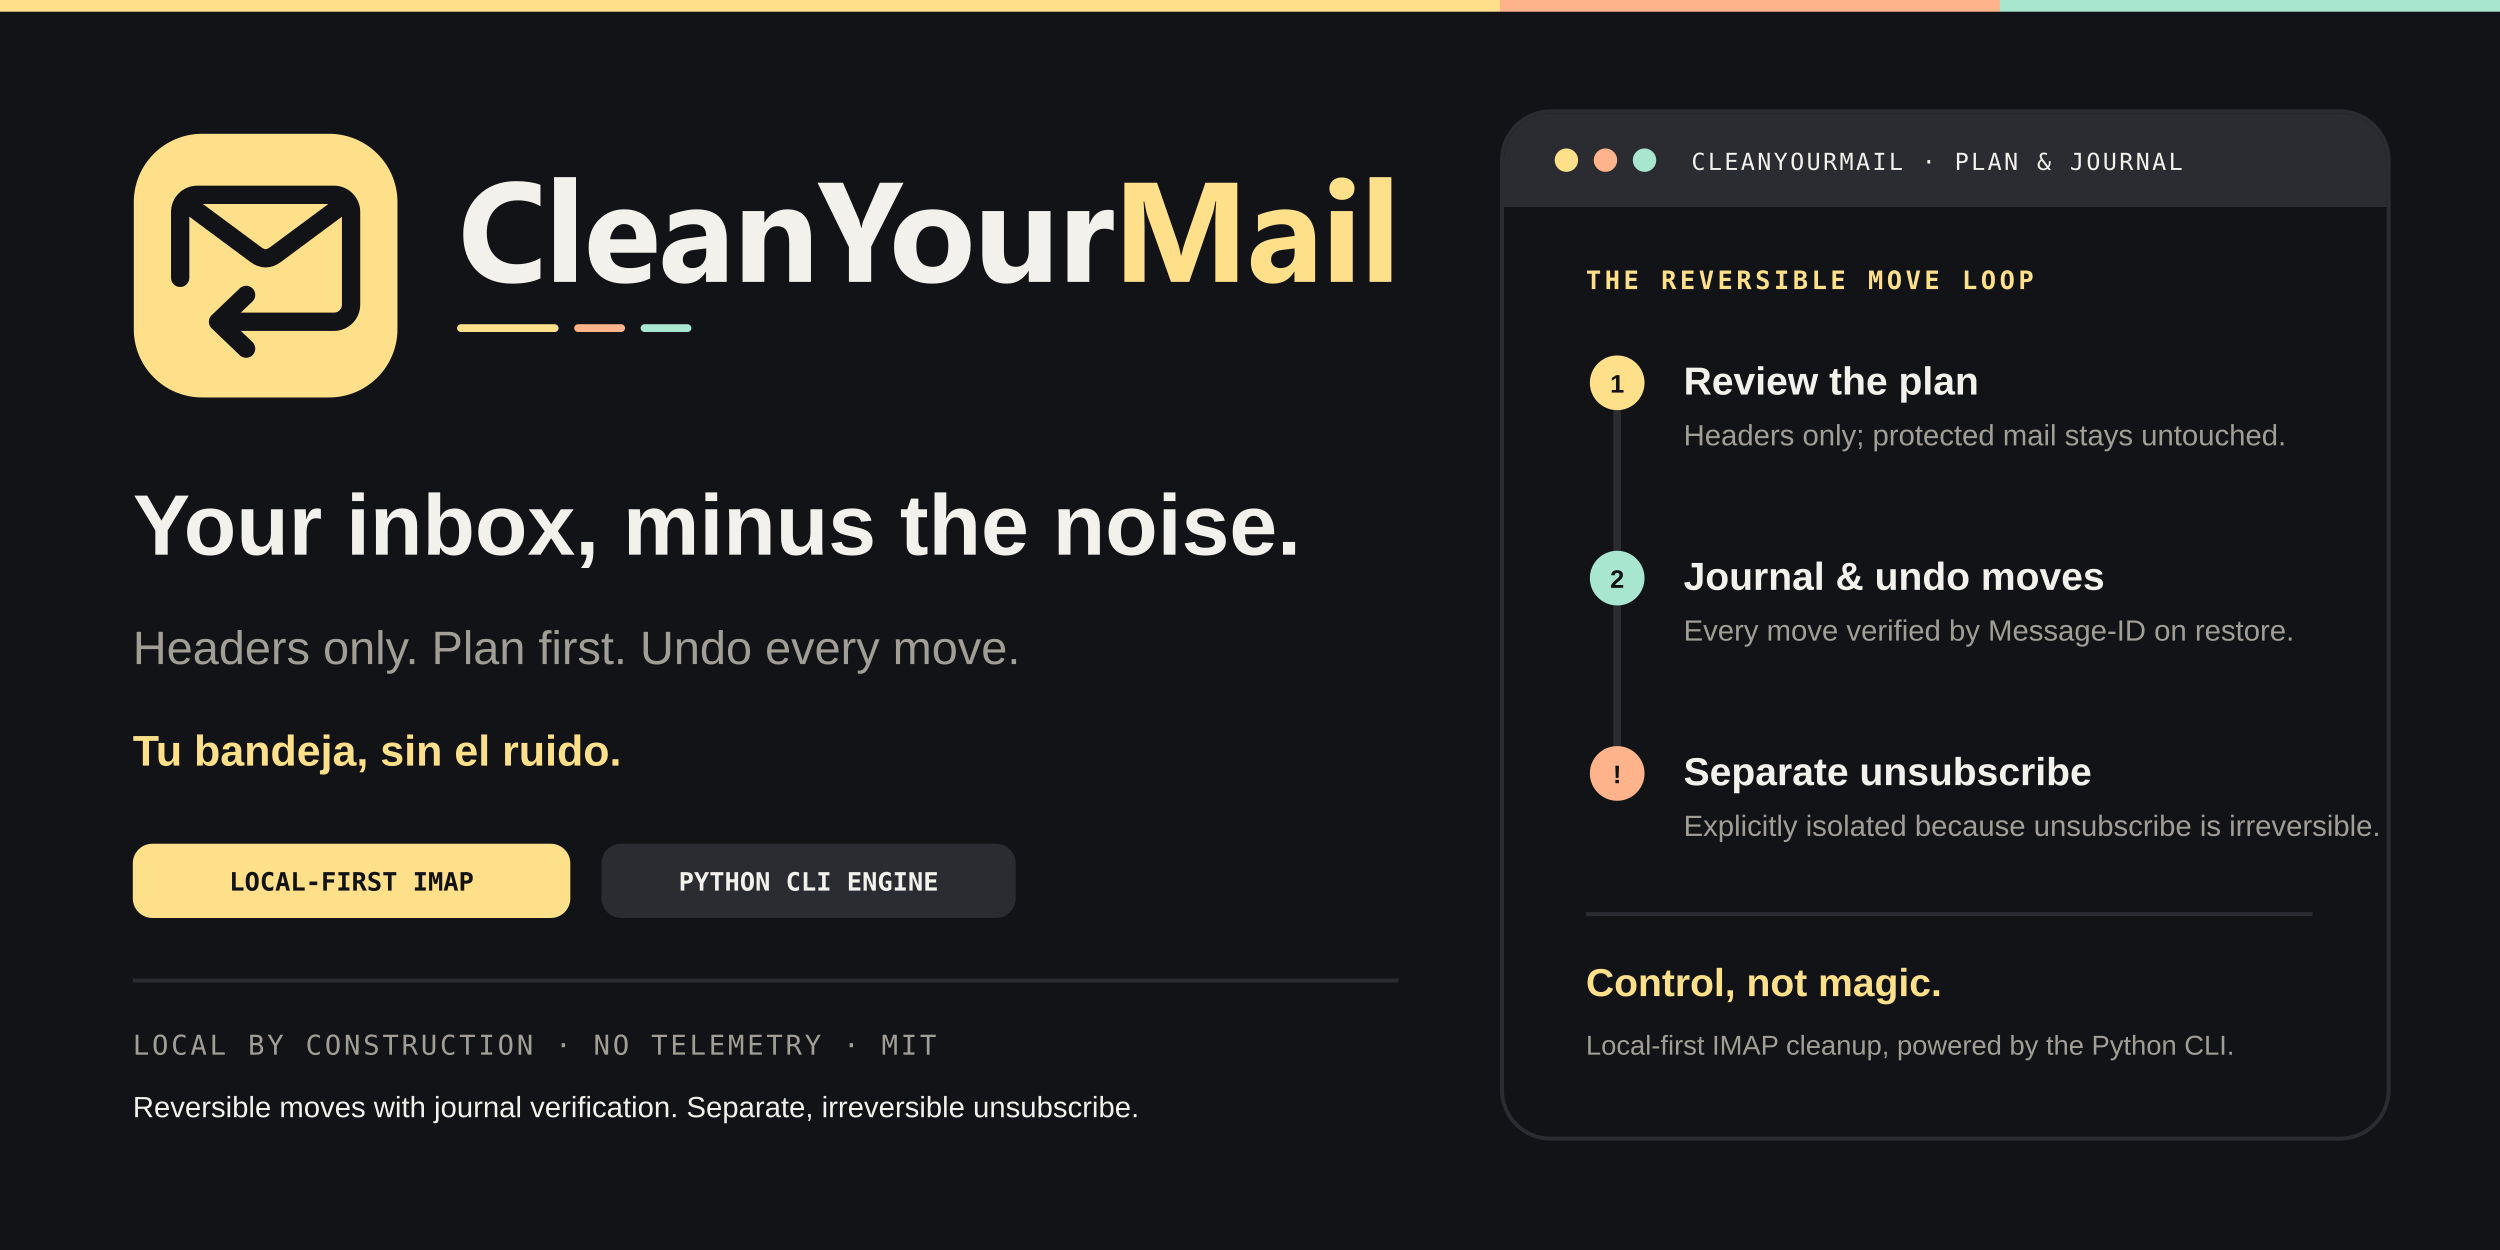
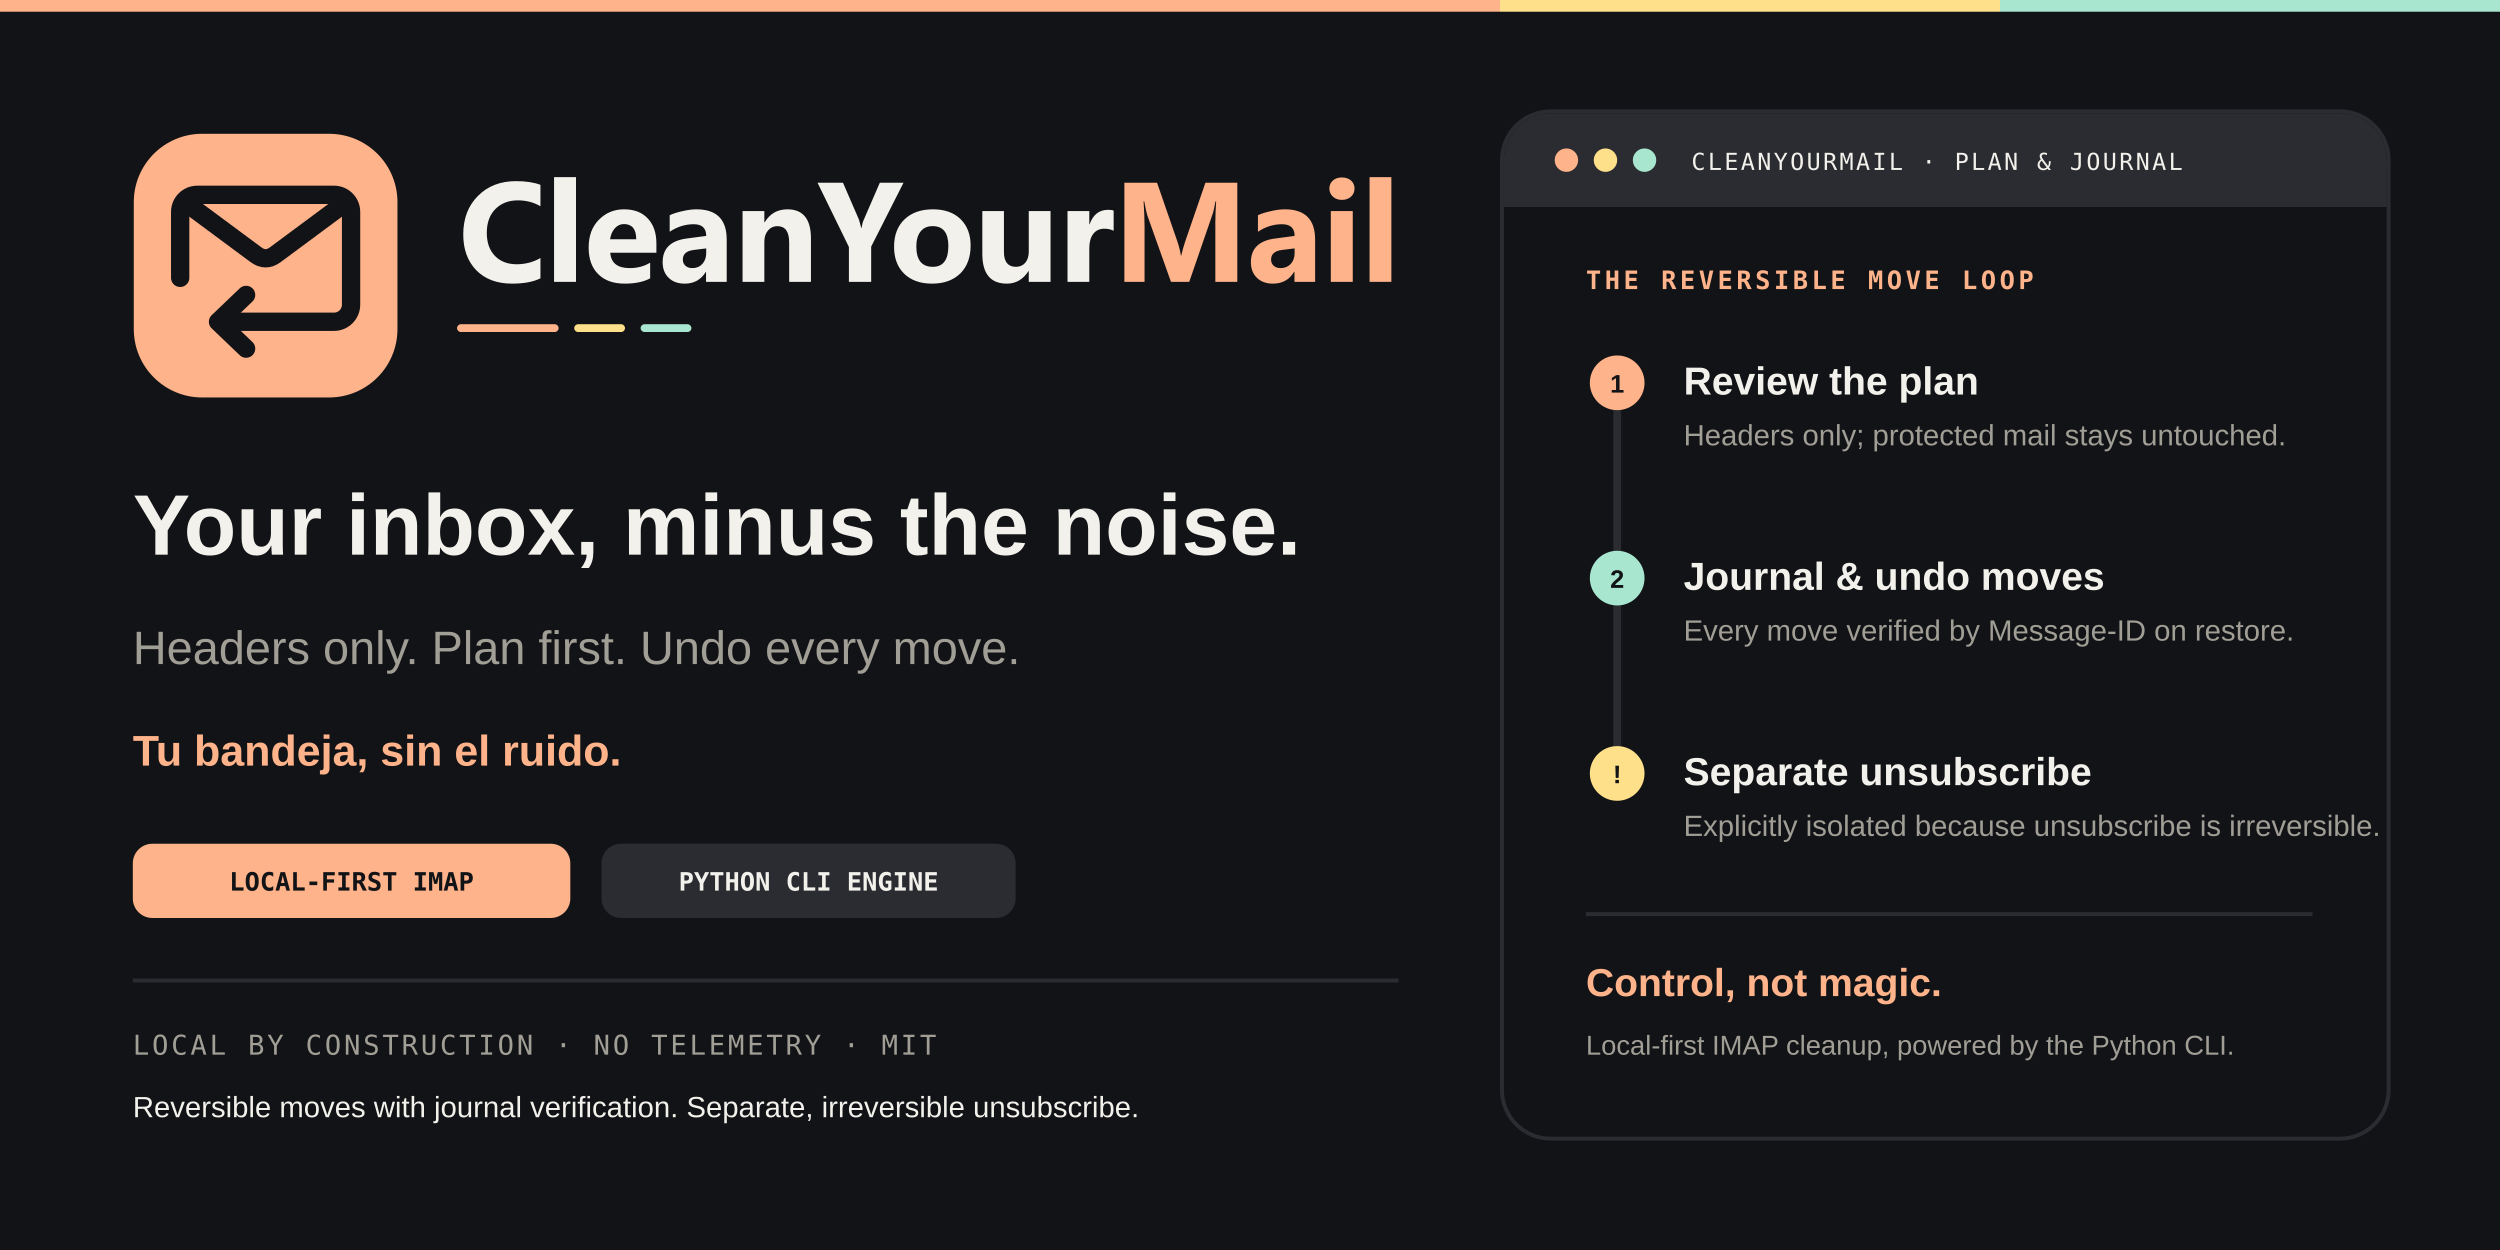
<svg xmlns="http://www.w3.org/2000/svg" width="1280" height="640" viewBox="0 0 1280 640" role="img" aria-labelledby="title desc">
  <rect width="1280" height="640" fill="#121316" />
-   <rect x="0" y="0" width="768" height="6" fill="#FFE08A" />
-   <rect x="768" y="0" width="256" height="6" fill="#FFB38A" />
+   <rect x="0" y="0" width="768" height="6" fill="#FFB38A" />
+   <rect x="768" y="0" width="256" height="6" fill="#FFE08A" />
  <rect x="1024" y="0" width="256" height="6" fill="#A8E6CF" />
  <g transform="translate(56 56) scale(0.3125)">
-     <rect x="40" y="40" width="432" height="432" rx="112" fill="#FFE08A" />
+     <rect x="40" y="40" width="432" height="432" rx="112" fill="#FFB38A" />
    <g fill="none" stroke="#121316" stroke-width="30" stroke-linecap="round" stroke-linejoin="round">
      <path d="M116 276 V168 A28 28 0 0 1 144 140 H368 A28 28 0 0 1 396 168 V320 A28 28 0 0 1 368 348 H184" />
      <path d="M124 152 L240 238 Q256 250 272 238 L388 152" />
      <path d="M224 304 L178 348 L224 392" />
    </g>
  </g>
  <g transform="translate(228 82) scale(0.82)">
    <path fill="#F3F1EC" d="M59.4 73.8Q52.7 77.1 41.7 77.1Q27.5 77.1 19.3 68.7Q11.2 60.3 11.2 46.4Q11.2 31.5 20.4 22.3Q29.5 13.1 44.2 13.1Q53.2 13.1 59.4 15.4V28.8Q53.2 25.1 45.3 25.1Q36.6 25.1 31.2 30.6Q25.9 36 25.9 45.4Q25.9 54.4 30.9 59.7Q36 65 44.5 65Q52.7 65 59.4 61.1Z M81.6 76H67.9V10.6H81.6Z M131.8 57.8H103Q103.7 67.4 115.1 67.4Q122.4 67.4 127.9 64V73.8Q121.8 77.1 112 77.1Q101.3 77.1 95.4 71.1Q89.5 65.2 89.5 54.6Q89.5 43.6 95.9 37.2Q102.3 30.7 111.6 30.7Q121.2 30.7 126.5 36.5Q131.8 42.2 131.8 52ZM119.2 49.4Q119.2 39.9 111.5 39.9Q108.2 39.9 105.8 42.6Q103.4 45.4 102.9 49.4Z M175.7 76H162.8V69.7H162.7Q158.2 77.1 149.5 77.1Q143.1 77.1 139.4 73.4Q135.7 69.8 135.7 63.7Q135.7 50.8 150.9 48.9L162.9 47.3Q162.9 40 155.1 40Q147.2 40 140.1 44.7V34.4Q142.9 33 147.8 31.9Q152.8 30.7 156.8 30.7Q175.7 30.7 175.7 49.6ZM162.9 58V55.1L154.9 56.1Q148.3 57 148.3 62.1Q148.3 64.4 149.9 65.9Q151.5 67.4 154.3 67.4Q158.1 67.4 160.5 64.8Q162.9 62.1 162.9 58Z M228.3 76H214.7V51.4Q214.7 41.2 207.3 41.2Q203.8 41.2 201.5 43.9Q199.2 46.6 199.2 50.8V76H185.6V31.8H199.2V38.8H199.4Q204.3 30.7 213.6 30.7Q228.3 30.7 228.3 48.9Z M286.1 14.1 265.9 54V76H252V54.2L232.4 14.1H248.3L258.3 37.2Q258.5 37.9 259.7 42.3H259.9Q260.4 39.1 261.2 37.4L271.3 14.1Z M303.9 77.1Q292.9 77.1 286.5 70.9Q280.2 64.7 280.2 54.1Q280.2 43.1 286.8 36.9Q293.3 30.7 304.5 30.7Q315.5 30.7 321.8 36.9Q328 43.1 328 53.3Q328 64.3 321.6 70.7Q315.1 77.1 303.9 77.1ZM304.3 41.2Q299.4 41.2 296.8 44.5Q294.1 47.8 294.1 53.9Q294.1 66.6 304.4 66.6Q314.1 66.6 314.1 53.6Q314.1 41.2 304.3 41.2Z M377.9 76H364.3V69.3H364.1Q359.1 77.1 350.6 77.1Q335.3 77.1 335.3 58.5V31.8H348.8V57.3Q348.8 66.6 356.3 66.6Q359.9 66.6 362.1 64.1Q364.3 61.5 364.3 57.1V31.8H377.9Z M417.3 44.1Q414.8 42.8 411.5 42.8Q407.1 42.8 404.6 46Q402.1 49.3 402.1 54.9V76H388.5V31.8H402.1V40H402.3Q405.5 31 413.9 31Q416.1 31 417.3 31.5Z" />
-     <path fill="#FFE08A" d="M494.5 76H480.8V39Q480.8 33 481.3 25.7H480.9Q479.9 31.4 479 33.9L464.5 76H453.1L438.3 34.4Q437.7 32.7 436.4 25.7H436Q436.6 34.9 436.6 41.8V76H424V14.1H444.4L457.1 50.8Q458.6 55.2 459.3 59.6H459.5Q460.7 54.5 462 50.7L474.6 14.1H494.5Z M543.1 76H530.2V69.7H530Q525.6 77.1 516.8 77.1Q510.4 77.1 506.7 73.4Q503 69.8 503 63.7Q503 50.8 518.3 48.9L530.3 47.3Q530.3 40 522.4 40Q514.5 40 507.4 44.7V34.4Q510.2 33 515.2 31.9Q520.1 30.7 524.2 30.7Q543.1 30.7 543.1 49.6ZM530.3 58V55.1L522.2 56.1Q515.6 57 515.6 62.1Q515.6 64.4 517.2 65.9Q518.8 67.4 521.6 67.4Q525.4 67.4 527.9 64.8Q530.3 62.1 530.3 58Z M559.8 24.8Q556.4 24.8 554.2 22.8Q552 20.7 552 17.7Q552 14.7 554.2 12.7Q556.4 10.8 559.8 10.8Q563.3 10.8 565.5 12.7Q567.7 14.7 567.7 17.7Q567.7 20.8 565.5 22.8Q563.3 24.8 559.8 24.8ZM566.6 76H552.9V31.8H566.6Z M590.7 76H577.1V10.6H590.7Z" />
+     <path fill="#FFB38A" d="M494.5 76H480.8V39Q480.8 33 481.3 25.7H480.9Q479.9 31.4 479 33.9L464.5 76H453.1L438.3 34.4Q437.7 32.7 436.4 25.7H436Q436.6 34.9 436.6 41.8V76H424V14.1H444.4L457.1 50.8Q458.6 55.2 459.3 59.6H459.5Q460.7 54.5 462 50.7L474.6 14.1H494.5Z M543.1 76H530.2V69.7H530Q525.6 77.1 516.8 77.1Q510.4 77.1 506.7 73.4Q503 69.8 503 63.7Q503 50.8 518.3 48.9L530.3 47.3Q530.3 40 522.4 40Q514.5 40 507.4 44.7V34.4Q510.2 33 515.2 31.9Q520.1 30.7 524.2 30.7Q543.1 30.7 543.1 49.6ZM530.3 58V55.1L522.2 56.1Q515.6 57 515.6 62.1Q515.6 64.4 517.2 65.9Q518.8 67.4 521.6 67.4Q525.4 67.4 527.9 64.8Q530.3 62.1 530.3 58Z M559.8 24.8Q556.4 24.8 554.2 22.8Q552 20.7 552 17.7Q552 14.7 554.2 12.7Q556.4 10.8 559.8 10.8Q563.3 10.8 565.5 12.7Q567.7 14.7 567.7 17.7Q567.7 20.8 565.5 22.8Q563.3 24.8 559.8 24.8ZM566.6 76H552.9V31.8H566.6Z M590.7 76H577.1V10.6H590.7Z" />
  </g>
  <g transform="translate(234 166)">
-     <rect x="0" y="0" width="52" height="4" rx="2" fill="#FFE08A" />
-     <rect x="60" y="0" width="26" height="4" rx="2" fill="#FFB38A" />
+     <rect x="0" y="0" width="52" height="4" rx="2" fill="#FFB38A" />
+     <rect x="60" y="0" width="26" height="4" rx="2" fill="#FFE08A" />
    <rect x="94" y="0" width="26" height="4" rx="2" fill="#A8E6CF" />
  </g>
  <g font-family="Segoe UI, Helvetica Neue, Arial, sans-serif">
    <text x="68" y="284" fill="#F3F1EC" font-size="44" font-weight="600">Your inbox, minus the noise.</text>
    <text x="68" y="340" fill="#A19E96" font-size="24">Headers only. Plan first. Undo every move.</text>
-     <text x="68" y="392" fill="#FFE08A" font-size="22" font-weight="600">Tu bandeja, sin el ruido.</text>
-     <rect x="68" y="432" width="224" height="38" rx="10" fill="#FFE08A" />
+     <text x="68" y="392" fill="#FFB38A" font-size="22" font-weight="600">Tu bandeja, sin el ruido.</text>
+     <rect x="68" y="432" width="224" height="38" rx="10" fill="#FFB38A" />
    <text x="180" y="456" text-anchor="middle" fill="#121316" font-family="Consolas, Menlo, monospace" font-size="13" font-weight="700">LOCAL-FIRST IMAP</text>
    <rect x="308" y="432" width="212" height="38" rx="10" fill="#2A2C31" />
    <text x="414" y="456" text-anchor="middle" fill="#F3F1EC" font-family="Consolas, Menlo, monospace" font-size="13" font-weight="700">PYTHON CLI ENGINE</text>
    <path d="M68 502 H716" stroke="#2A2C31" stroke-width="2" />
    <text x="68" y="540" fill="#A19E96" font-family="Consolas, Menlo, monospace" font-size="14" letter-spacing="1.4">LOCAL BY CONSTRUCTION · NO TELEMETRY · MIT</text>
    <text x="68" y="572" fill="#F3F1EC" font-size="15">Reversible moves with journal verification. Separate, irreversible unsubscribe.</text>
  </g>
  <rect x="768" y="56" width="456" height="528" rx="26" fill="#2A2C31" />
  <rect x="770" y="58" width="452" height="524" rx="24" fill="#121316" />
  <rect x="770" y="58" width="452" height="48" rx="24" fill="#2A2C31" />
  <rect x="770" y="82" width="452" height="24" fill="#2A2C31" />
-   <circle cx="802" cy="82" r="6" fill="#FFE08A" />
-   <circle cx="822" cy="82" r="6" fill="#FFB38A" />
+   <circle cx="802" cy="82" r="6" fill="#FFB38A" />
+   <circle cx="822" cy="82" r="6" fill="#FFE08A" />
  <circle cx="842" cy="82" r="6" fill="#A8E6CF" />
  <text x="866" y="87" fill="#F3F1EC" font-family="Consolas, Menlo, monospace" font-size="12" letter-spacing="1.2">CLEANYOURMAIL · PLAN &amp; JOURNAL</text>
  <g font-family="Segoe UI, Helvetica Neue, Arial, sans-serif">
-     <text x="812" y="148" fill="#FFE08A" font-family="Consolas, Menlo, monospace" font-size="13" font-weight="700" letter-spacing="1.8">THE REVERSIBLE MOVE LOOP</text>
+     <text x="812" y="148" fill="#FFB38A" font-family="Consolas, Menlo, monospace" font-size="13" font-weight="700" letter-spacing="1.8">THE REVERSIBLE MOVE LOOP</text>
    <path d="M828 196 V396" stroke="#2A2C31" stroke-width="4" />
-     <circle cx="828" cy="196" r="14" fill="#FFE08A" />
+     <circle cx="828" cy="196" r="14" fill="#FFB38A" />
    <text x="828" y="201" text-anchor="middle" fill="#121316" font-size="13" font-weight="700">1</text>
    <text x="862" y="202" fill="#F3F1EC" font-size="20" font-weight="600">Review the plan</text>
    <text x="862" y="228" fill="#A19E96" font-size="15">Headers only; protected mail stays untouched.</text>
    <circle cx="828" cy="296" r="14" fill="#A8E6CF" />
    <text x="828" y="301" text-anchor="middle" fill="#121316" font-size="13" font-weight="700">2</text>
    <text x="862" y="302" fill="#F3F1EC" font-size="20" font-weight="600">Journal &amp; undo moves</text>
    <text x="862" y="328" fill="#A19E96" font-size="15">Every move verified by Message-ID on restore.</text>
-     <circle cx="828" cy="396" r="14" fill="#FFB38A" />
+     <circle cx="828" cy="396" r="14" fill="#FFE08A" />
    <text x="828" y="401" text-anchor="middle" fill="#121316" font-size="13" font-weight="700">!</text>
    <text x="862" y="402" fill="#F3F1EC" font-size="20" font-weight="600">Separate unsubscribe</text>
    <text x="862" y="428" fill="#A19E96" font-size="15">Explicitly isolated because unsubscribe is irreversible.</text>
    <path d="M812 468 H1184" stroke="#2A2C31" stroke-width="2" />
-     <text x="812" y="510" fill="#FFE08A" font-size="20" font-weight="600">Control, not magic.</text>
+     <text x="812" y="510" fill="#FFB38A" font-size="20" font-weight="600">Control, not magic.</text>
    <text x="812" y="540" fill="#A19E96" font-size="14">Local-first IMAP cleanup, powered by the Python CLI.</text>
  </g>
</svg>
